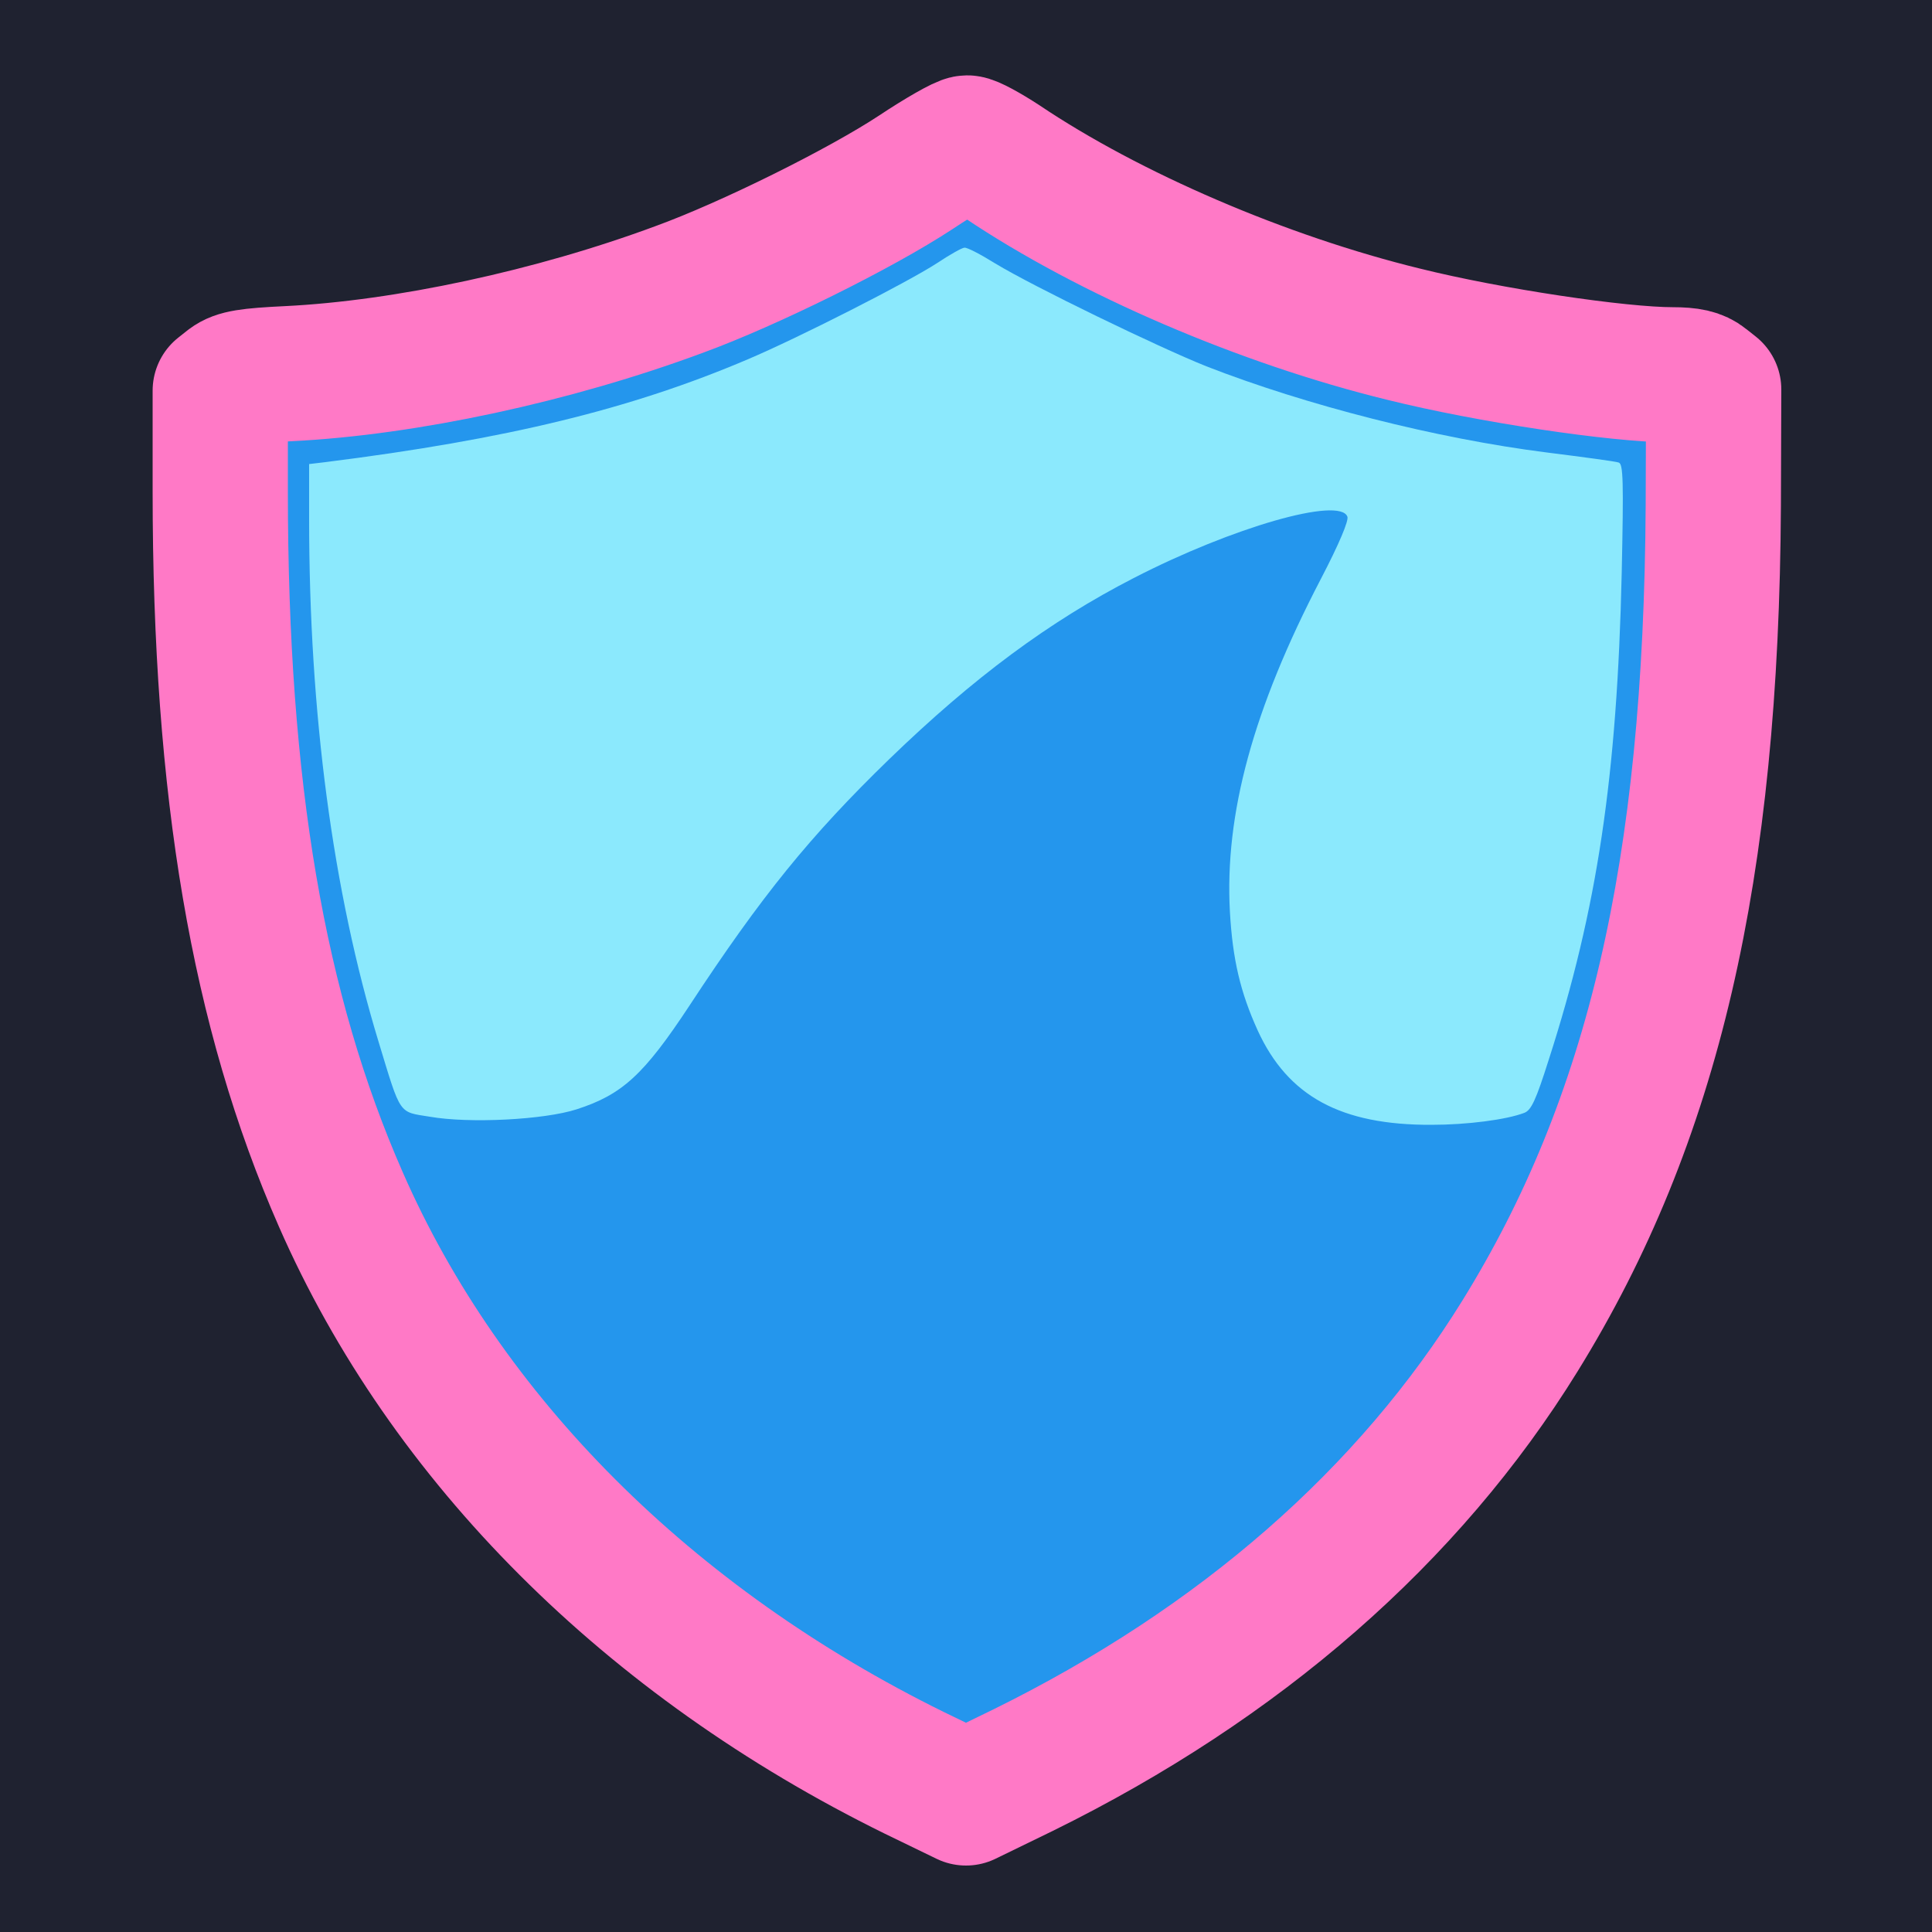
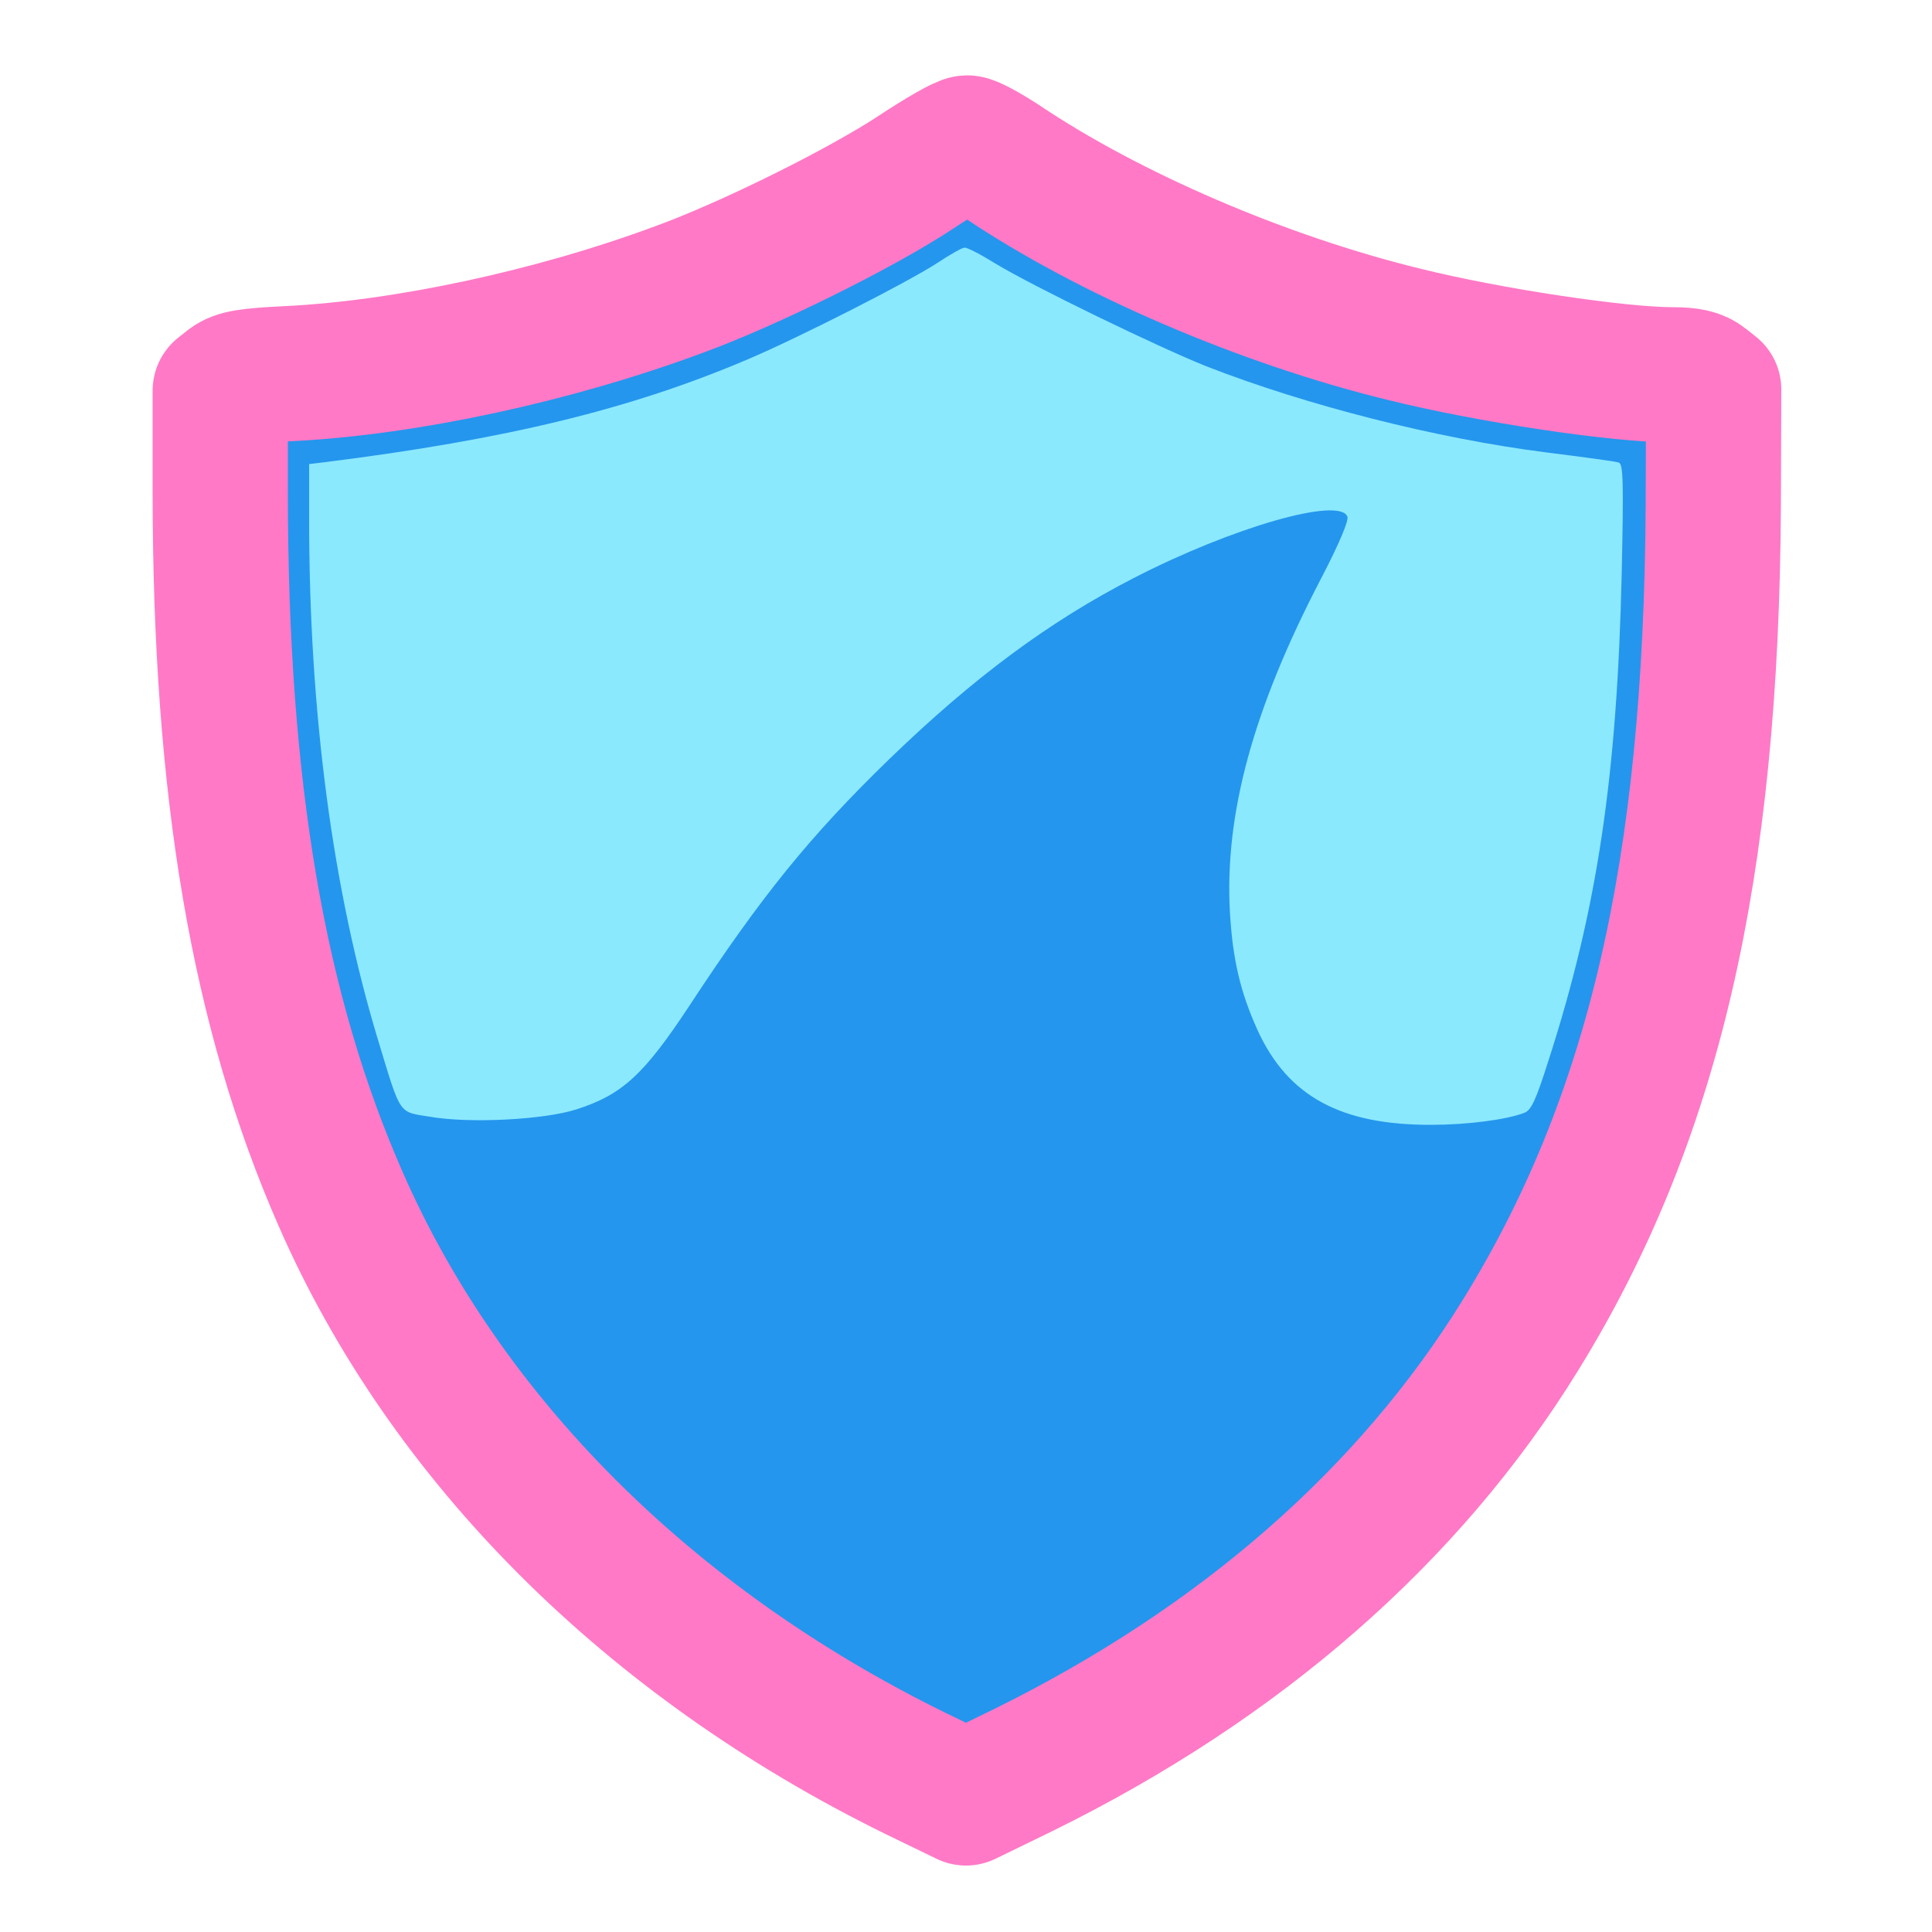
<svg xmlns="http://www.w3.org/2000/svg" width="20" height="20" viewBox="0 0 5000 5000" preserveAspectRatio="xMidYMid meet" version="1.1" style="display:block; max-width:none;">
-   <rect width="5000" height="5000" fill="#1f2230" />
  <g transform="translate(0,5000) scale(1,-1)" stroke-linecap="round" stroke-linejoin="round">
    <path d="M2593 4582          c278 -187 676 -358 1040 -447 221 -55 556 -105 695 -105 44 0 66 -5 83 -19          l24 -19 -1 -299 c-5 -947 -155 -1592 -500 -2150 -288 -466 -724 -847 -1286 -1124          l-148 -72 -134 65 c-687 338 -1212 863 -1484 1484 -214 487 -312 1061 -312 1831          l0 262 24 19 c20 15 48 20 153 25 303 15 685 97 1011 218 181 66 469 209 612 303          63 42 123 76 133 76 10 0 50 -22 90 -48z" fill="#2496ED" stroke="#ff79c6" stroke-width="1.4" vector-effect="non-scaling-stroke" />
    <path d="M2425 4319 c-77 -50 -360 -194 -490 -249 -303 -129 -624 -207 -1093 -266          l-42 -5 0 -142 c0 -502 61 -963 180 -1354 58 -191 51 -180 132 -193 103 -18          296 -8 380 19 118 38 174 89 292 268 187 285 313 440 517 638 219 212 415 357          633 469 256 132 533 211 553 159 4 -10 -21 -70 -69 -162 -175 -336 -249 -608          -235 -861 7 -123 27 -208 72 -307 78 -170 215 -245 450 -244 91 0 193 13 240 31          18 7 30 33 63 137 126 391 177 734 189 1260 5 238 4 283 -8 286 -8 3 -91 14 -186 26          -285 36 -622 122 -881 223 -125 50 -447 206 -546 266 -37 23 -73 42 -80 41 -6 0          -38 -18 -71 -40z" fill="#8be9fd" />
  </g>
</svg>
